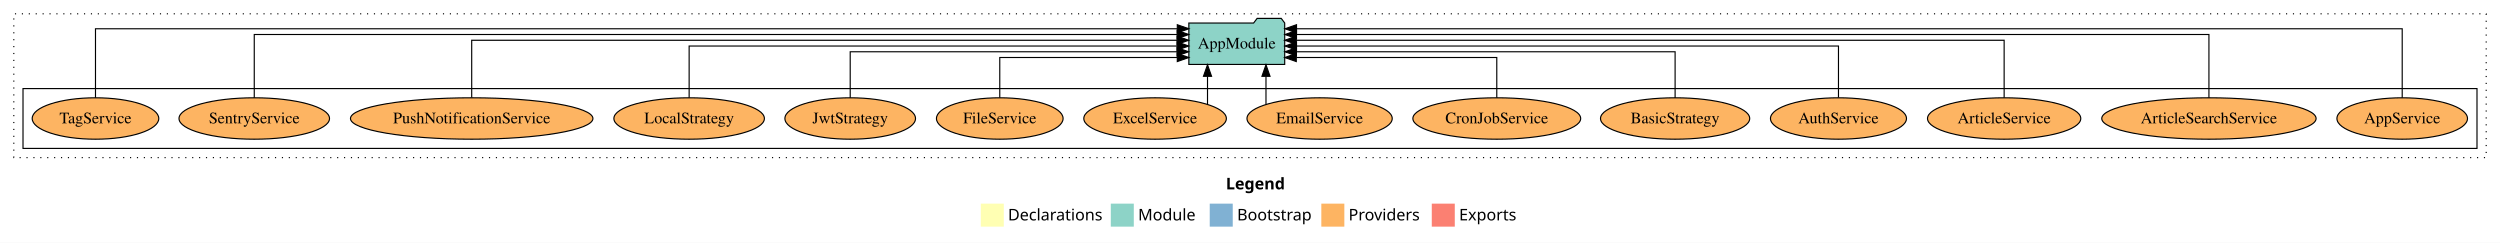
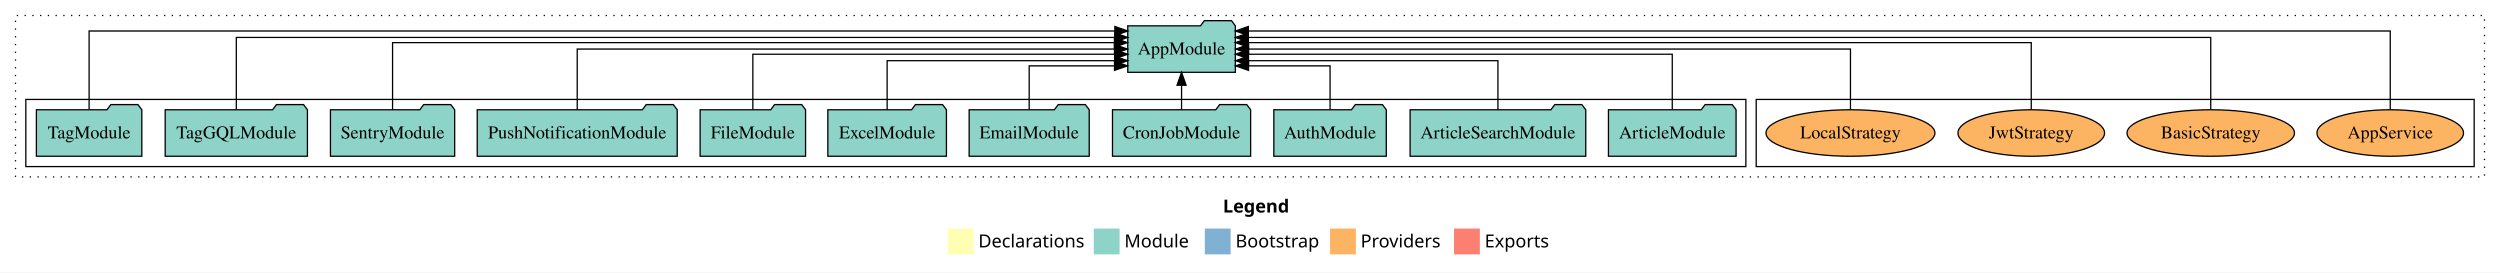
- <svg xmlns="http://www.w3.org/2000/svg" width="2173pt" height="211pt" viewBox="0.00 0.00 2173.00 211.00">
+ <svg xmlns="http://www.w3.org/2000/svg" width="1936pt" height="211pt" viewBox="0.00 0.00 1936.00 211.00">
  <g id="graph0" class="graph" transform="scale(1 1) rotate(0) translate(4 207)">
-     <polygon fill="white" stroke="transparent" points="-4,4 -4,-207 2169,-207 2169,4 -4,4" />
-     <text text-anchor="start" x="1061.51" y="-42.4" font-family="Times-12" font-weight="bold" font-size="14.00">Legend</text>
-     <polygon fill="#ffffb3" stroke="transparent" points="848.5,-10 848.5,-30 868.5,-30 868.5,-10 848.5,-10" />
-     <text text-anchor="start" x="872.13" y="-15.4" font-family="Times-12" font-size="14.00">  Declarations</text>
-     <polygon fill="#8dd3c7" stroke="transparent" points="961.5,-10 961.5,-30 981.5,-30 981.5,-10 961.5,-10" />
-     <text text-anchor="start" x="985.23" y="-15.4" font-family="Times-12" font-size="14.00">  Module</text>
-     <polygon fill="#80b1d3" stroke="transparent" points="1047.5,-10 1047.5,-30 1067.5,-30 1067.5,-10 1047.5,-10" />
-     <text text-anchor="start" x="1071.28" y="-15.4" font-family="Times-12" font-size="14.00">  Bootstrap</text>
-     <polygon fill="#fdb462" stroke="transparent" points="1144.5,-10 1144.5,-30 1164.5,-30 1164.5,-10 1144.5,-10" />
-     <text text-anchor="start" x="1168.17" y="-15.4" font-family="Times-12" font-size="14.00">  Providers</text>
-     <polygon fill="#fb8072" stroke="transparent" points="1240.5,-10 1240.5,-30 1260.5,-30 1260.5,-10 1240.5,-10" />
-     <text text-anchor="start" x="1264.23" y="-15.4" font-family="Times-12" font-size="14.00">  Exports</text>
+     <polygon fill="white" stroke="transparent" points="-4,4 -4,-207 1932,-207 1932,4 -4,4" />
+     <text text-anchor="start" x="943.01" y="-42.4" font-family="Times-12" font-weight="bold" font-size="14.00">Legend</text>
+     <polygon fill="#ffffb3" stroke="transparent" points="730,-10 730,-30 750,-30 750,-10 730,-10" />
+     <text text-anchor="start" x="753.63" y="-15.4" font-family="Times-12" font-size="14.00">  Declarations</text>
+     <polygon fill="#8dd3c7" stroke="transparent" points="843,-10 843,-30 863,-30 863,-10 843,-10" />
+     <text text-anchor="start" x="866.73" y="-15.4" font-family="Times-12" font-size="14.00">  Module</text>
+     <polygon fill="#80b1d3" stroke="transparent" points="929,-10 929,-30 949,-30 949,-10 929,-10" />
+     <text text-anchor="start" x="952.78" y="-15.4" font-family="Times-12" font-size="14.00">  Bootstrap</text>
+     <polygon fill="#fdb462" stroke="transparent" points="1026,-10 1026,-30 1046,-30 1046,-10 1026,-10" />
+     <text text-anchor="start" x="1049.67" y="-15.4" font-family="Times-12" font-size="14.00">  Providers</text>
+     <polygon fill="#fb8072" stroke="transparent" points="1122,-10 1122,-30 1142,-30 1142,-10 1122,-10" />
+     <text text-anchor="start" x="1145.73" y="-15.4" font-family="Times-12" font-size="14.00">  Exports</text>
    <g id="clust1" class="cluster">
-       <polygon fill="none" stroke="black" stroke-dasharray="1,5" points="8,-70 8,-195 2157,-195 2157,-70 8,-70" />
+       <polygon fill="none" stroke="black" stroke-dasharray="1,5" points="8,-70 8,-195 1920,-195 1920,-70 8,-70" />
    </g>
    <g id="clust6" class="cluster">
-       <polygon fill="none" stroke="black" points="16,-78 16,-130 2149,-130 2149,-78 16,-78" />
+       <polygon fill="none" stroke="black" points="1356,-78 1356,-130 1912,-130 1912,-78 1356,-78" />
+     </g>
+     <g id="clust3" class="cluster">
+       <polygon fill="none" stroke="black" points="16,-78 16,-130 1348,-130 1348,-78 16,-78" />
    </g>
    <g id="node1" class="node">
-       <ellipse fill="#fdb462" stroke="black" cx="2084" cy="-104" rx="56.74" ry="18" />
-       <text text-anchor="middle" x="2084" y="-99.8" font-family="Times,serif" font-size="14.00">AppService</text>
+       <polygon fill="#8dd3c7" stroke="black" points="1340.42,-122 1337.42,-126 1316.42,-126 1313.42,-122 1241.58,-122 1241.58,-86 1340.42,-86 1340.42,-122" />
+       <text text-anchor="middle" x="1291" y="-99.8" font-family="Times,serif" font-size="14.00">ArticleModule</text>
+     </g>
+     <g id="node12" class="node">
+       <polygon fill="#8dd3c7" stroke="black" points="952.66,-187 949.66,-191 928.66,-191 925.66,-187 869.34,-187 869.34,-151 952.66,-151 952.66,-187" />
+       <text text-anchor="middle" x="911" y="-164.8" font-family="Times,serif" font-size="14.00">AppModule</text>
+     </g>
+     <g id="edge1" class="edge">
+       <path fill="none" stroke="black" d="M1291,-122.3C1291,-140.27 1291,-165 1291,-165 1291,-165 962.75,-165 962.75,-165" />
+       <polygon fill="black" stroke="black" points="962.75,-161.5 952.75,-165 962.75,-168.5 962.75,-161.5" />
+     </g>
+     <g id="node2" class="node">
+       <polygon fill="#8dd3c7" stroke="black" points="1224.01,-122 1221.01,-126 1200.01,-126 1197.01,-122 1087.99,-122 1087.99,-86 1224.01,-86 1224.01,-122" />
+       <text text-anchor="middle" x="1156" y="-99.8" font-family="Times,serif" font-size="14.00">ArticleSearchModule</text>
+     </g>
+     <g id="edge2" class="edge">
+       <path fill="none" stroke="black" d="M1156,-122.03C1156,-138.4 1156,-160 1156,-160 1156,-160 962.84,-160 962.84,-160" />
+       <polygon fill="black" stroke="black" points="962.84,-156.5 952.84,-160 962.84,-163.5 962.84,-156.5" />
+     </g>
+     <g id="node3" class="node">
+       <polygon fill="#8dd3c7" stroke="black" points="1069.55,-122 1066.55,-126 1045.55,-126 1042.55,-122 982.45,-122 982.45,-86 1069.55,-86 1069.55,-122" />
+       <text text-anchor="middle" x="1026" y="-99.8" font-family="Times,serif" font-size="14.00">AuthModule</text>
+     </g>
+     <g id="edge3" class="edge">
+       <path fill="none" stroke="black" d="M1026,-122.19C1026,-137.18 1026,-156 1026,-156 1026,-156 962.84,-156 962.84,-156" />
+       <polygon fill="black" stroke="black" points="962.84,-152.5 952.84,-156 962.84,-159.5 962.84,-152.5" />
+     </g>
+     <g id="node4" class="node">
+       <polygon fill="#8dd3c7" stroke="black" points="964.49,-122 961.49,-126 940.49,-126 937.49,-122 857.51,-122 857.51,-86 964.49,-86 964.49,-122" />
+       <text text-anchor="middle" x="911" y="-99.8" font-family="Times,serif" font-size="14.00">CronJobModule</text>
+     </g>
+     <g id="edge4" class="edge">
+       <path fill="none" stroke="black" d="M911,-122.11C911,-122.11 911,-140.99 911,-140.99" />
+       <polygon fill="black" stroke="black" points="907.5,-140.99 911,-150.99 914.5,-140.99 907.5,-140.99" />
+     </g>
+     <g id="node5" class="node">
+       <polygon fill="#8dd3c7" stroke="black" points="839.49,-122 836.49,-126 815.49,-126 812.49,-122 746.51,-122 746.51,-86 839.49,-86 839.49,-122" />
+       <text text-anchor="middle" x="793" y="-99.8" font-family="Times,serif" font-size="14.00">EmailModule</text>
+     </g>
+     <g id="edge5" class="edge">
+       <path fill="none" stroke="black" d="M793,-122.19C793,-137.18 793,-156 793,-156 793,-156 859.07,-156 859.07,-156" />
+       <polygon fill="black" stroke="black" points="859.07,-159.5 869.07,-156 859.07,-152.5 859.07,-159.5" />
+     </g>
+     <g id="node6" class="node">
+       <polygon fill="#8dd3c7" stroke="black" points="728.92,-122 725.92,-126 704.92,-126 701.92,-122 637.08,-122 637.08,-86 728.92,-86 728.92,-122" />
+       <text text-anchor="middle" x="683" y="-99.8" font-family="Times,serif" font-size="14.00">ExcelModule</text>
+     </g>
+     <g id="edge6" class="edge">
+       <path fill="none" stroke="black" d="M683,-122.03C683,-138.4 683,-160 683,-160 683,-160 859.18,-160 859.18,-160" />
+       <polygon fill="black" stroke="black" points="859.18,-163.5 869.18,-160 859.18,-156.5 859.18,-163.5" />
+     </g>
+     <g id="node7" class="node">
+       <polygon fill="#8dd3c7" stroke="black" points="619.83,-122 616.83,-126 595.83,-126 592.83,-122 538.17,-122 538.17,-86 619.83,-86 619.83,-122" />
+       <text text-anchor="middle" x="579" y="-99.8" font-family="Times,serif" font-size="14.00">FileModule</text>
+     </g>
+     <g id="edge7" class="edge">
+       <path fill="none" stroke="black" d="M579,-122.3C579,-140.27 579,-165 579,-165 579,-165 859.29,-165 859.29,-165" />
+       <polygon fill="black" stroke="black" points="859.29,-168.5 869.29,-165 859.29,-161.5 859.29,-168.5" />
+     </g>
+     <g id="node8" class="node">
+       <polygon fill="#8dd3c7" stroke="black" points="520.43,-122 517.43,-126 496.43,-126 493.43,-122 365.57,-122 365.57,-86 520.43,-86 520.43,-122" />
+       <text text-anchor="middle" x="443" y="-99.8" font-family="Times,serif" font-size="14.00">PushNotificationModule</text>
+     </g>
+     <g id="edge8" class="edge">
+       <path fill="none" stroke="black" d="M443,-122.11C443,-141.34 443,-169 443,-169 443,-169 859.06,-169 859.06,-169" />
+       <polygon fill="black" stroke="black" points="859.06,-172.5 869.06,-169 859.06,-165.5 859.06,-172.5" />
+     </g>
+     <g id="node9" class="node">
+       <polygon fill="#8dd3c7" stroke="black" points="348.1,-122 345.1,-126 324.1,-126 321.1,-122 251.9,-122 251.9,-86 348.1,-86 348.1,-122" />
+       <text text-anchor="middle" x="300" y="-99.8" font-family="Times,serif" font-size="14.00">SentryModule</text>
+     </g>
+     <g id="edge9" class="edge">
+       <path fill="none" stroke="black" d="M300,-122.03C300,-142.77 300,-174 300,-174 300,-174 859,-174 859,-174" />
+       <polygon fill="black" stroke="black" points="859,-177.5 869,-174 859,-170.5 859,-177.5" />
+     </g>
+     <g id="node10" class="node">
+       <polygon fill="#8dd3c7" stroke="black" points="234.08,-122 231.08,-126 210.08,-126 207.08,-122 123.92,-122 123.92,-86 234.08,-86 234.08,-122" />
+       <text text-anchor="middle" x="179" y="-99.8" font-family="Times,serif" font-size="14.00">TagGQLModule</text>
+     </g>
+     <g id="edge10" class="edge">
+       <path fill="none" stroke="black" d="M179,-122.29C179,-144.21 179,-178 179,-178 179,-178 859.28,-178 859.28,-178" />
+       <polygon fill="black" stroke="black" points="859.28,-181.5 869.28,-178 859.28,-174.5 859.28,-181.5" />
+     </g>
+     <g id="node11" class="node">
+       <polygon fill="#8dd3c7" stroke="black" points="105.82,-122 102.82,-126 81.82,-126 78.82,-122 24.18,-122 24.18,-86 105.82,-86 105.82,-122" />
+       <text text-anchor="middle" x="65" y="-99.8" font-family="Times,serif" font-size="14.00">TagModule</text>
+     </g>
+     <g id="edge11" class="edge">
+       <path fill="none" stroke="black" d="M65,-122.32C65,-145.66 65,-183 65,-183 65,-183 859.34,-183 859.34,-183" />
+       <polygon fill="black" stroke="black" points="859.34,-186.5 869.34,-183 859.34,-179.5 859.34,-186.5" />
+     </g>
+     <g id="node13" class="node">
+       <ellipse fill="#fdb462" stroke="black" cx="1847" cy="-104" rx="56.74" ry="18" />
+       <text text-anchor="middle" x="1847" y="-99.8" font-family="Times,serif" font-size="14.00">AppService</text>
+     </g>
+     <g id="edge12" class="edge">
+       <path fill="none" stroke="black" d="M1847,-122.32C1847,-145.66 1847,-183 1847,-183 1847,-183 962.73,-183 962.73,-183" />
+       <polygon fill="black" stroke="black" points="962.73,-179.5 952.73,-183 962.73,-186.5 962.73,-179.5" />
+     </g>
+     <g id="node14" class="node">
+       <ellipse fill="#fdb462" stroke="black" cx="1708" cy="-104" rx="64.84" ry="18" />
+       <text text-anchor="middle" x="1708" y="-99.8" font-family="Times,serif" font-size="14.00">BasicStrategy</text>
+     </g>
+     <g id="edge13" class="edge">
+       <path fill="none" stroke="black" d="M1708,-122.29C1708,-144.21 1708,-178 1708,-178 1708,-178 962.73,-178 962.73,-178" />
+       <polygon fill="black" stroke="black" points="962.73,-174.5 952.73,-178 962.73,-181.5 962.73,-174.5" />
    </g>
    <g id="node15" class="node">
-       <polygon fill="#8dd3c7" stroke="black" points="1112.66,-187 1109.66,-191 1088.66,-191 1085.66,-187 1029.34,-187 1029.34,-151 1112.66,-151 1112.66,-187" />
-       <text text-anchor="middle" x="1071" y="-164.8" font-family="Times,serif" font-size="14.00">AppModule</text>
-     </g>
-     <g id="edge1" class="edge">
-       <path fill="none" stroke="black" d="M2084,-122.09C2084,-145.13 2084,-182 2084,-182 2084,-182 1122.92,-182 1122.92,-182" />
-       <polygon fill="black" stroke="black" points="1122.92,-178.5 1112.92,-182 1122.92,-185.5 1122.92,-178.5" />
-     </g>
-     <g id="node2" class="node">
-       <ellipse fill="#fdb462" stroke="black" cx="1916" cy="-104" rx="93.15" ry="18" />
-       <text text-anchor="middle" x="1916" y="-99.8" font-family="Times,serif" font-size="14.00">ArticleSearchService</text>
-     </g>
-     <g id="edge2" class="edge">
-       <path fill="none" stroke="black" d="M1916,-122.04C1916,-143.66 1916,-177 1916,-177 1916,-177 1122.9,-177 1122.9,-177" />
-       <polygon fill="black" stroke="black" points="1122.9,-173.5 1112.9,-177 1122.9,-180.5 1122.9,-173.5" />
-     </g>
-     <g id="node3" class="node">
-       <ellipse fill="#fdb462" stroke="black" cx="1738" cy="-104" rx="66.61" ry="18" />
-       <text text-anchor="middle" x="1738" y="-99.8" font-family="Times,serif" font-size="14.00">ArticleService</text>
-     </g>
-     <g id="edge3" class="edge">
-       <path fill="none" stroke="black" d="M1738,-122.22C1738,-142.37 1738,-172 1738,-172 1738,-172 1122.72,-172 1122.72,-172" />
-       <polygon fill="black" stroke="black" points="1122.72,-168.5 1112.72,-172 1122.72,-175.5 1122.72,-168.5" />
-     </g>
-     <g id="node4" class="node">
-       <ellipse fill="#fdb462" stroke="black" cx="1594" cy="-104" rx="59.11" ry="18" />
-       <text text-anchor="middle" x="1594" y="-99.8" font-family="Times,serif" font-size="14.00">AuthService</text>
-     </g>
-     <g id="edge4" class="edge">
-       <path fill="none" stroke="black" d="M1594,-122.22C1594,-140.83 1594,-167 1594,-167 1594,-167 1122.92,-167 1122.92,-167" />
-       <polygon fill="black" stroke="black" points="1122.92,-163.5 1112.92,-167 1122.92,-170.5 1122.92,-163.5" />
-     </g>
-     <g id="node5" class="node">
-       <ellipse fill="#fdb462" stroke="black" cx="1452" cy="-104" rx="64.84" ry="18" />
-       <text text-anchor="middle" x="1452" y="-99.8" font-family="Times,serif" font-size="14.00">BasicStrategy</text>
-     </g>
-     <g id="edge5" class="edge">
-       <path fill="none" stroke="black" d="M1452,-122.03C1452,-139.06 1452,-162 1452,-162 1452,-162 1122.86,-162 1122.86,-162" />
-       <polygon fill="black" stroke="black" points="1122.86,-158.5 1112.86,-162 1122.86,-165.5 1122.86,-158.5" />
-     </g>
-     <g id="node6" class="node">
-       <ellipse fill="#fdb462" stroke="black" cx="1297" cy="-104" rx="72.93" ry="18" />
-       <text text-anchor="middle" x="1297" y="-99.8" font-family="Times,serif" font-size="14.00">CronJobService</text>
-     </g>
-     <g id="edge6" class="edge">
-       <path fill="none" stroke="black" d="M1297,-122.24C1297,-137.57 1297,-157 1297,-157 1297,-157 1122.72,-157 1122.72,-157" />
-       <polygon fill="black" stroke="black" points="1122.72,-153.5 1112.72,-157 1122.72,-160.5 1122.72,-153.5" />
-     </g>
-     <g id="node7" class="node">
-       <ellipse fill="#fdb462" stroke="black" cx="1143" cy="-104" rx="63.12" ry="18" />
-       <text text-anchor="middle" x="1143" y="-99.8" font-family="Times,serif" font-size="14.00">EmailService</text>
-     </g>
-     <g id="edge7" class="edge">
-       <path fill="none" stroke="black" d="M1096.39,-116.23C1096.39,-116.23 1096.39,-140.68 1096.39,-140.68" />
-       <polygon fill="black" stroke="black" points="1092.89,-140.68 1096.39,-150.68 1099.89,-140.68 1092.89,-140.68" />
-     </g>
-     <g id="node8" class="node">
-       <ellipse fill="#fdb462" stroke="black" cx="1000" cy="-104" rx="61.95" ry="18" />
-       <text text-anchor="middle" x="1000" y="-99.8" font-family="Times,serif" font-size="14.00">ExcelService</text>
-     </g>
-     <g id="edge8" class="edge">
-       <path fill="none" stroke="black" d="M1045.57,-116.23C1045.57,-116.23 1045.57,-140.68 1045.57,-140.68" />
-       <polygon fill="black" stroke="black" points="1042.07,-140.68 1045.57,-150.68 1049.07,-140.68 1042.07,-140.68" />
-     </g>
-     <g id="node9" class="node">
-       <ellipse fill="#fdb462" stroke="black" cx="865" cy="-104" rx="55.03" ry="18" />
-       <text text-anchor="middle" x="865" y="-99.8" font-family="Times,serif" font-size="14.00">FileService</text>
-     </g>
-     <g id="edge9" class="edge">
-       <path fill="none" stroke="black" d="M865,-122.24C865,-137.57 865,-157 865,-157 865,-157 1019.31,-157 1019.31,-157" />
-       <polygon fill="black" stroke="black" points="1019.31,-160.5 1029.31,-157 1019.31,-153.5 1019.31,-160.5" />
-     </g>
-     <g id="node10" class="node">
-       <ellipse fill="#fdb462" stroke="black" cx="735" cy="-104" rx="56.76" ry="18" />
-       <text text-anchor="middle" x="735" y="-99.8" font-family="Times,serif" font-size="14.00">JwtStrategy</text>
-     </g>
-     <g id="edge10" class="edge">
-       <path fill="none" stroke="black" d="M735,-122.03C735,-139.06 735,-162 735,-162 735,-162 1019.12,-162 1019.12,-162" />
-       <polygon fill="black" stroke="black" points="1019.12,-165.5 1029.12,-162 1019.12,-158.5 1019.12,-165.5" />
-     </g>
-     <g id="node11" class="node">
-       <ellipse fill="#fdb462" stroke="black" cx="595" cy="-104" rx="65.41" ry="18" />
-       <text text-anchor="middle" x="595" y="-99.8" font-family="Times,serif" font-size="14.00">LocalStrategy</text>
-     </g>
-     <g id="edge11" class="edge">
-       <path fill="none" stroke="black" d="M595,-122.22C595,-140.83 595,-167 595,-167 595,-167 1019.18,-167 1019.18,-167" />
-       <polygon fill="black" stroke="black" points="1019.18,-170.5 1029.18,-167 1019.18,-163.5 1019.18,-170.5" />
-     </g>
-     <g id="node12" class="node">
-       <ellipse fill="#fdb462" stroke="black" cx="406" cy="-104" rx="105.37" ry="18" />
-       <text text-anchor="middle" x="406" y="-99.8" font-family="Times,serif" font-size="14.00">PushNotificationService</text>
-     </g>
-     <g id="edge12" class="edge">
-       <path fill="none" stroke="black" d="M406,-122.22C406,-142.37 406,-172 406,-172 406,-172 1019.15,-172 1019.15,-172" />
-       <polygon fill="black" stroke="black" points="1019.15,-175.5 1029.15,-172 1019.15,-168.5 1019.15,-175.5" />
-     </g>
-     <g id="node13" class="node">
-       <ellipse fill="#fdb462" stroke="black" cx="217" cy="-104" rx="65.41" ry="18" />
-       <text text-anchor="middle" x="217" y="-99.8" font-family="Times,serif" font-size="14.00">SentryService</text>
-     </g>
-     <g id="edge13" class="edge">
-       <path fill="none" stroke="black" d="M217,-122.04C217,-143.66 217,-177 217,-177 217,-177 1019.23,-177 1019.23,-177" />
-       <polygon fill="black" stroke="black" points="1019.23,-180.5 1029.23,-177 1019.23,-173.5 1019.23,-180.5" />
-     </g>
-     <g id="node14" class="node">
-       <ellipse fill="#fdb462" stroke="black" cx="79" cy="-104" rx="55.01" ry="18" />
-       <text text-anchor="middle" x="79" y="-99.8" font-family="Times,serif" font-size="14.00">TagService</text>
+       <ellipse fill="#fdb462" stroke="black" cx="1569" cy="-104" rx="56.76" ry="18" />
+       <text text-anchor="middle" x="1569" y="-99.8" font-family="Times,serif" font-size="14.00">JwtStrategy</text>
    </g>
    <g id="edge14" class="edge">
-       <path fill="none" stroke="black" d="M79,-122.09C79,-145.13 79,-182 79,-182 79,-182 1019.32,-182 1019.32,-182" />
-       <polygon fill="black" stroke="black" points="1019.32,-185.5 1029.32,-182 1019.32,-178.5 1019.32,-185.5" />
+       <path fill="none" stroke="black" d="M1569,-122.03C1569,-142.77 1569,-174 1569,-174 1569,-174 962.66,-174 962.66,-174" />
+       <polygon fill="black" stroke="black" points="962.66,-170.5 952.66,-174 962.66,-177.5 962.66,-170.5" />
+     </g>
+     <g id="node16" class="node">
+       <ellipse fill="#fdb462" stroke="black" cx="1429" cy="-104" rx="65.41" ry="18" />
+       <text text-anchor="middle" x="1429" y="-99.8" font-family="Times,serif" font-size="14.00">LocalStrategy</text>
+     </g>
+     <g id="edge15" class="edge">
+       <path fill="none" stroke="black" d="M1429,-122.11C1429,-141.34 1429,-169 1429,-169 1429,-169 962.95,-169 962.95,-169" />
+       <polygon fill="black" stroke="black" points="962.95,-165.5 952.95,-169 962.95,-172.5 962.95,-165.5" />
    </g>
  </g>
</svg>
